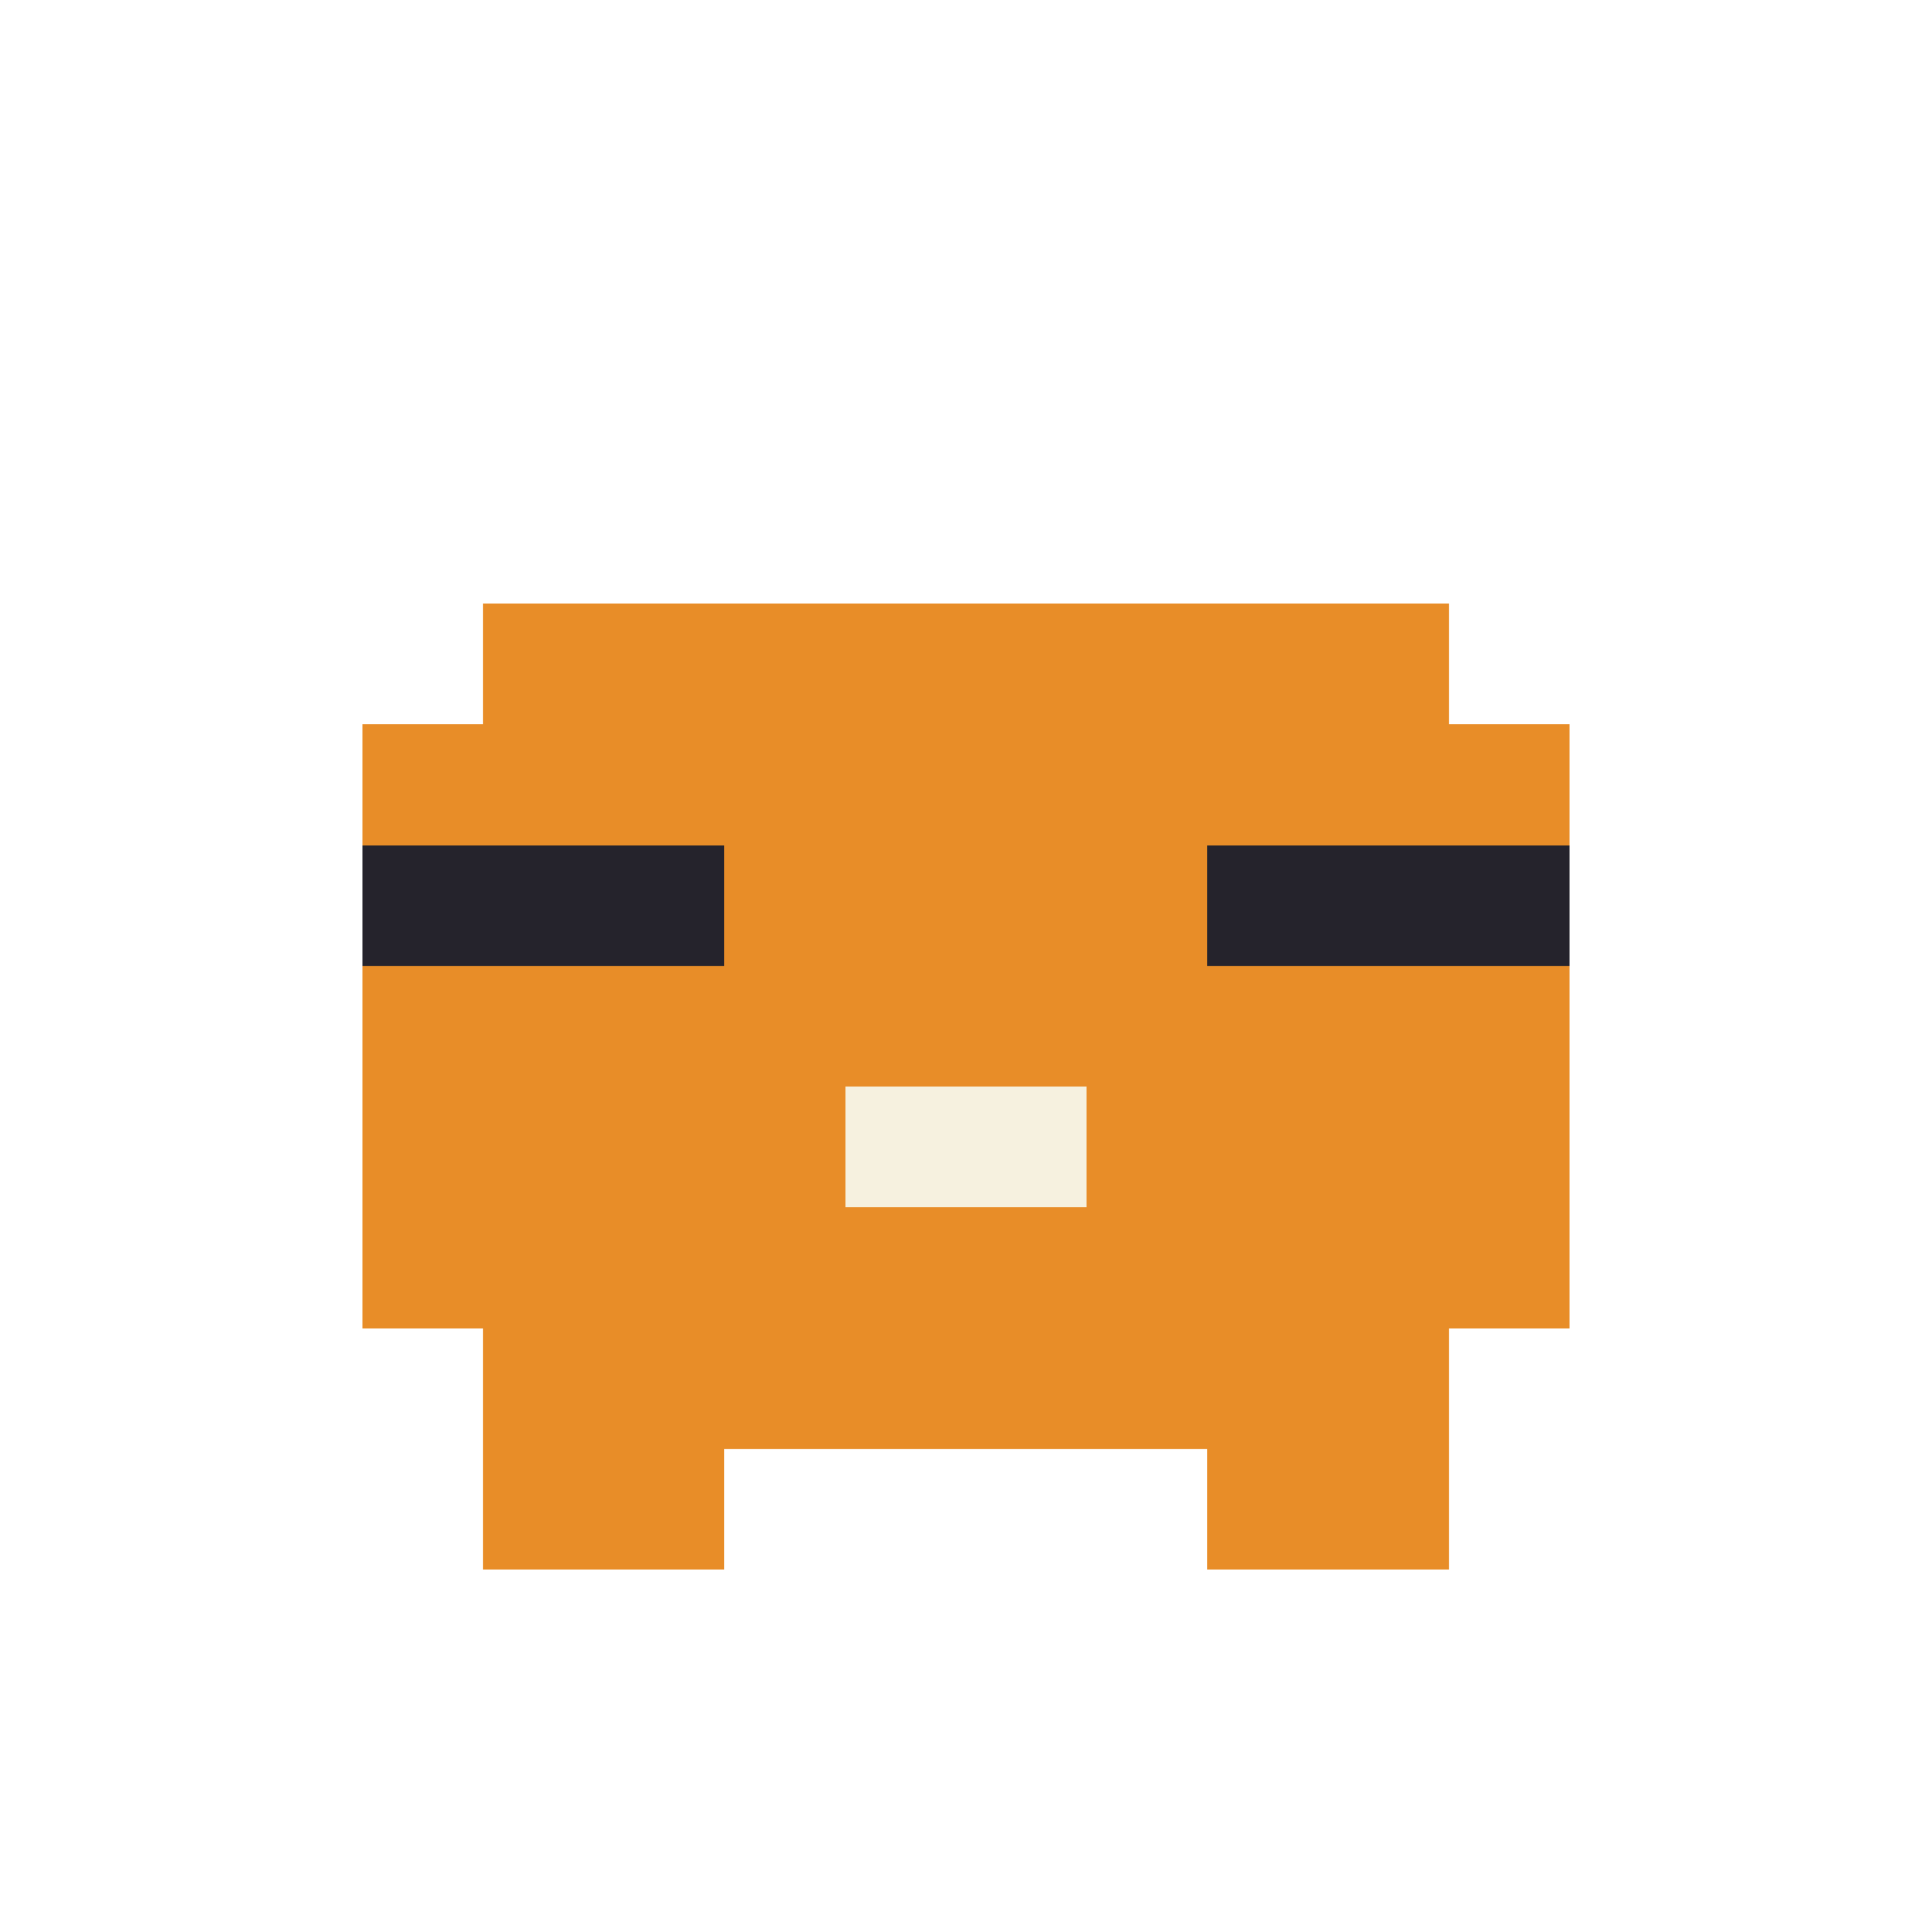
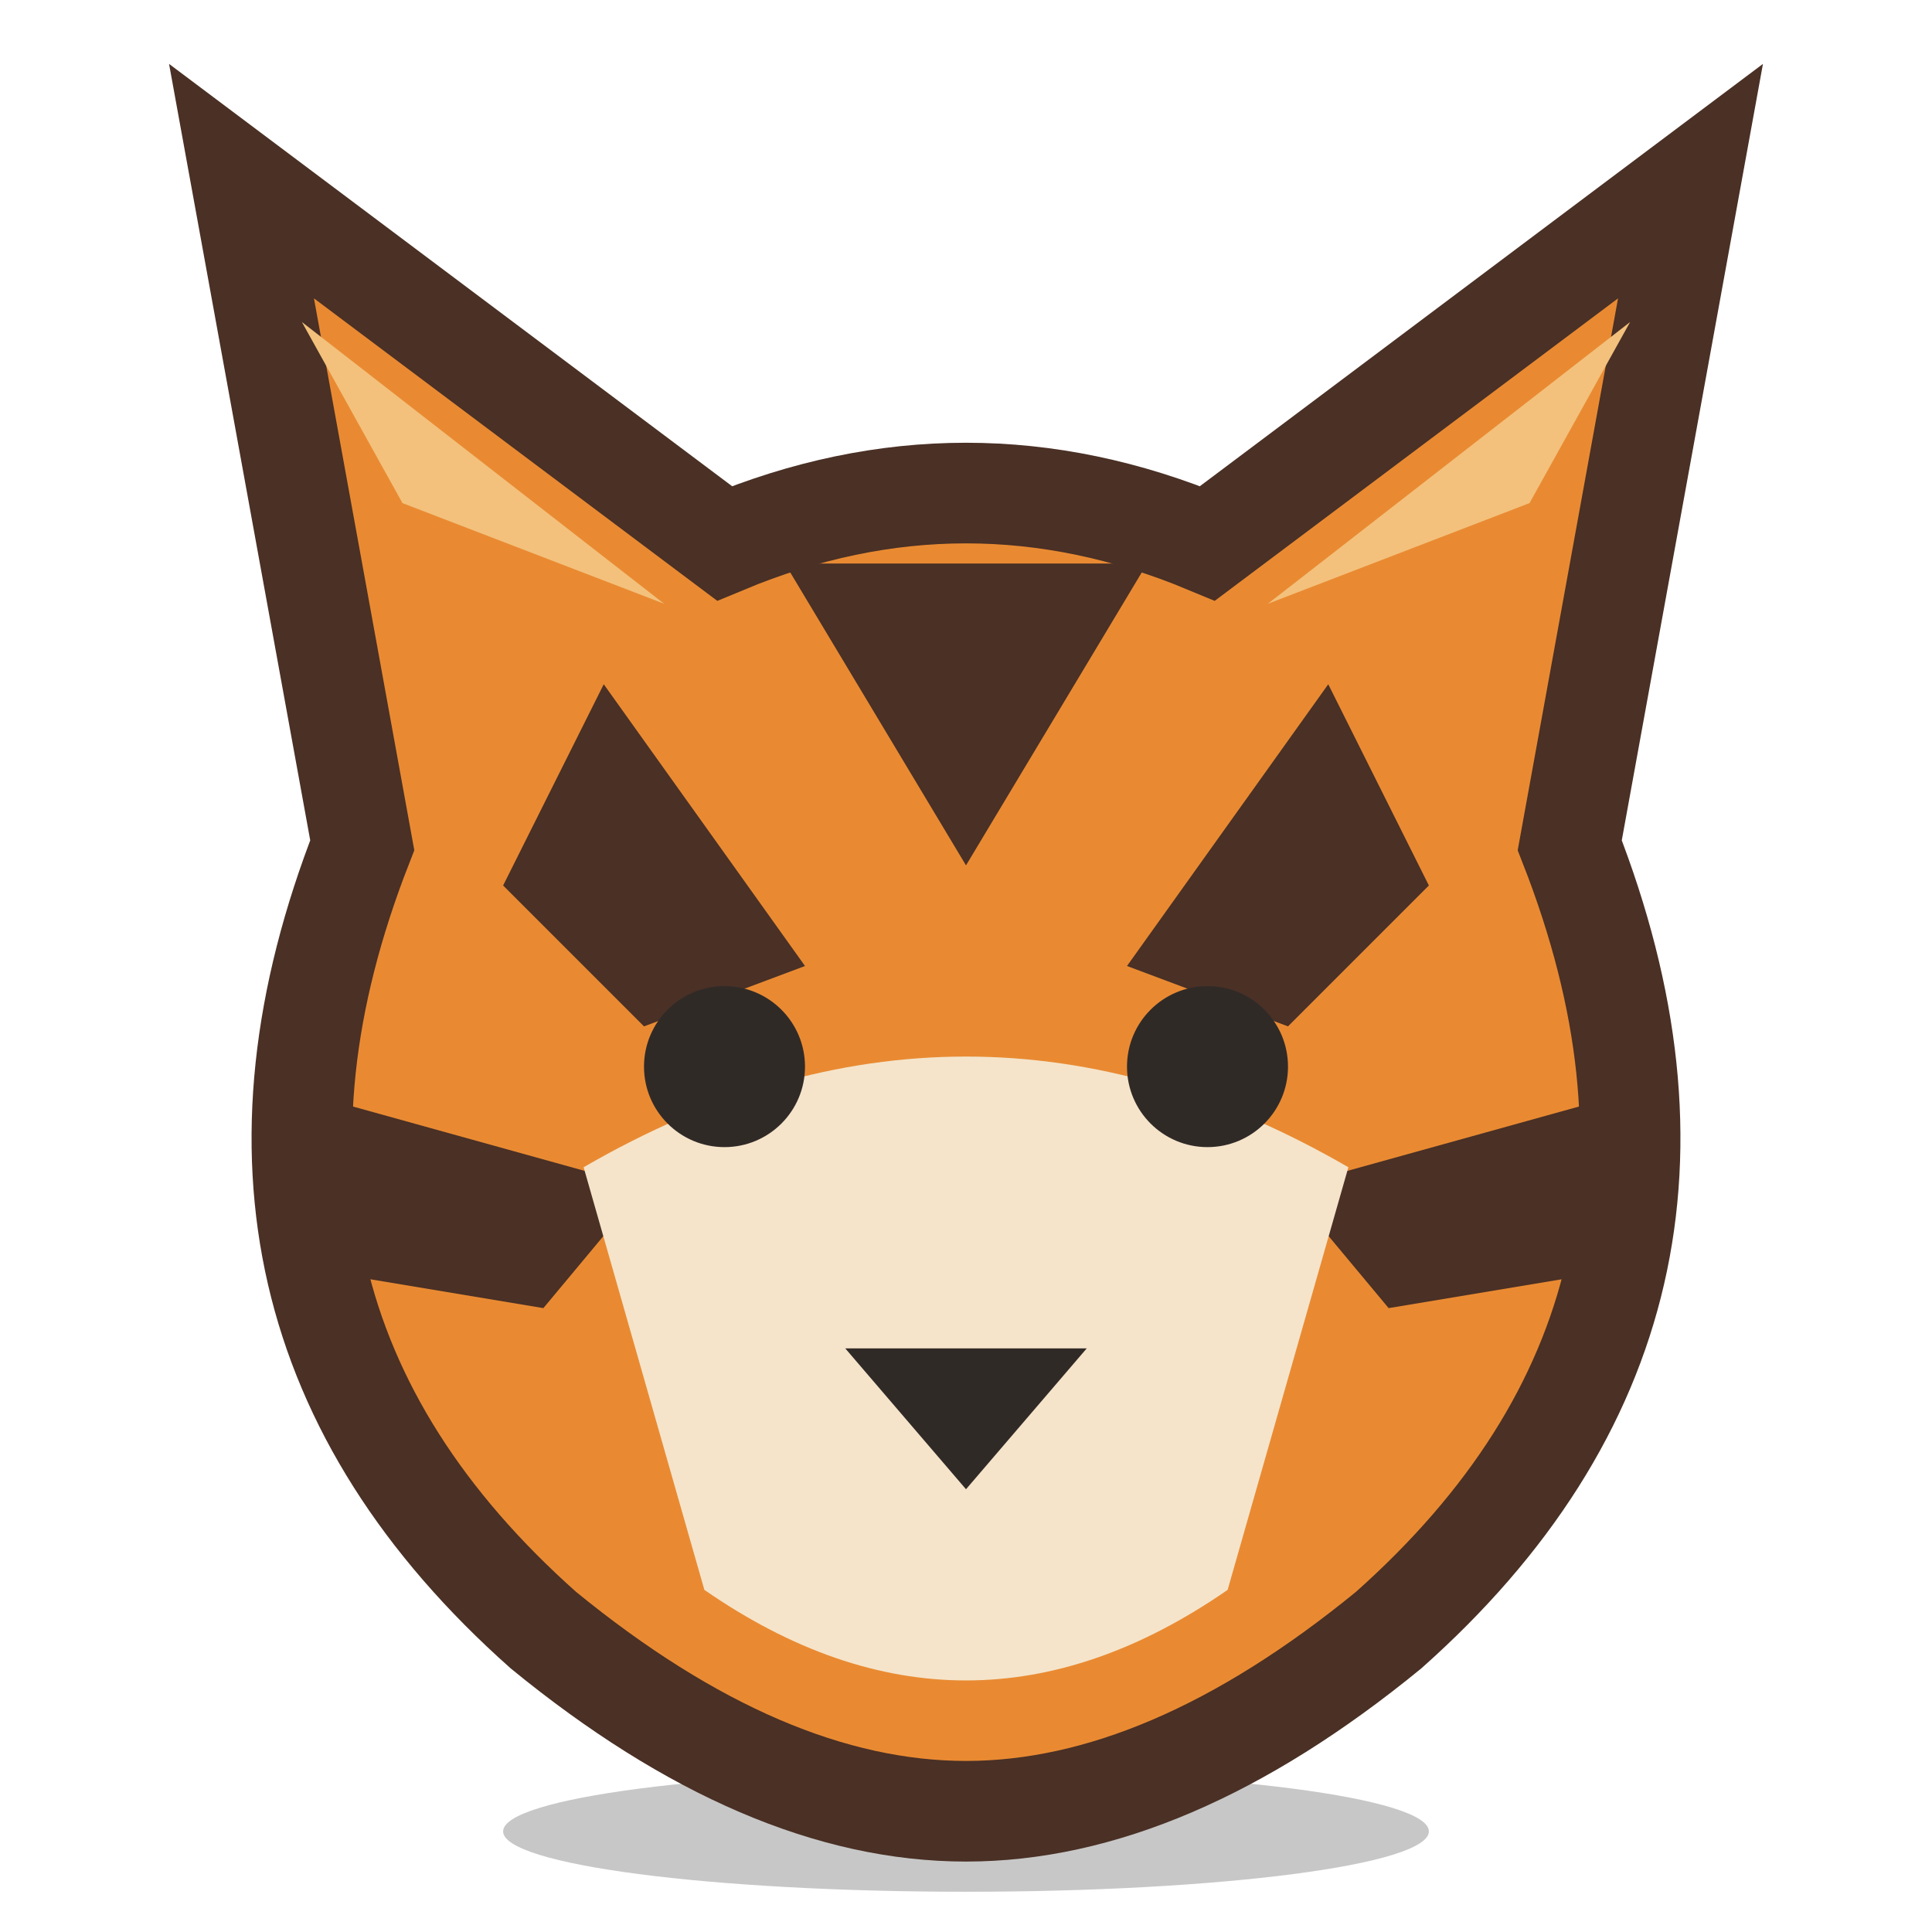
- <svg xmlns="http://www.w3.org/2000/svg" viewBox="0 0 16 16" shape-rendering="crispEdges">
-   <rect x="4" y="5" width="1" height="1" fill="#e88d28" />
-   <rect x="5" y="5" width="1" height="1" fill="#e88d28" />
-   <rect x="6" y="5" width="1" height="1" fill="#e88d28" />
-   <rect x="7" y="5" width="1" height="1" fill="#e88d28" />
-   <rect x="8" y="5" width="1" height="1" fill="#e88d28" />
-   <rect x="9" y="5" width="1" height="1" fill="#e88d28" />
-   <rect x="10" y="5" width="1" height="1" fill="#e88d28" />
-   <rect x="11" y="5" width="1" height="1" fill="#e88d28" />
-   <rect x="3" y="6" width="1" height="1" fill="#e88d28" />
-   <rect x="4" y="6" width="1" height="1" fill="#e88d28" />
-   <rect x="5" y="6" width="1" height="1" fill="#e88d28" />
-   <rect x="6" y="6" width="1" height="1" fill="#e88d28" />
-   <rect x="7" y="6" width="1" height="1" fill="#e88d28" />
-   <rect x="8" y="6" width="1" height="1" fill="#e88d28" />
-   <rect x="9" y="6" width="1" height="1" fill="#e88d28" />
-   <rect x="10" y="6" width="1" height="1" fill="#e88d28" />
-   <rect x="11" y="6" width="1" height="1" fill="#e88d28" />
-   <rect x="12" y="6" width="1" height="1" fill="#e88d28" />
-   <rect x="3" y="7" width="1" height="1" fill="#e88d28" />
-   <rect x="4" y="7" width="1" height="1" fill="#e88d28" />
-   <rect x="5" y="7" width="1" height="1" fill="#e88d28" />
-   <rect x="6" y="7" width="1" height="1" fill="#e88d28" />
-   <rect x="7" y="7" width="1" height="1" fill="#e88d28" />
-   <rect x="8" y="7" width="1" height="1" fill="#e88d28" />
-   <rect x="9" y="7" width="1" height="1" fill="#e88d28" />
-   <rect x="10" y="7" width="1" height="1" fill="#e88d28" />
-   <rect x="11" y="7" width="1" height="1" fill="#e88d28" />
-   <rect x="12" y="7" width="1" height="1" fill="#e88d28" />
-   <rect x="3" y="8" width="1" height="1" fill="#e88d28" />
-   <rect x="4" y="8" width="1" height="1" fill="#e88d28" />
-   <rect x="5" y="8" width="1" height="1" fill="#e88d28" />
-   <rect x="6" y="8" width="1" height="1" fill="#e88d28" />
-   <rect x="7" y="8" width="1" height="1" fill="#e88d28" />
-   <rect x="8" y="8" width="1" height="1" fill="#e88d28" />
-   <rect x="9" y="8" width="1" height="1" fill="#e88d28" />
-   <rect x="10" y="8" width="1" height="1" fill="#e88d28" />
-   <rect x="11" y="8" width="1" height="1" fill="#e88d28" />
-   <rect x="12" y="8" width="1" height="1" fill="#e88d28" />
-   <rect x="3" y="9" width="1" height="1" fill="#e88d28" />
-   <rect x="4" y="9" width="1" height="1" fill="#e88d28" />
-   <rect x="5" y="9" width="1" height="1" fill="#e88d28" />
-   <rect x="6" y="9" width="1" height="1" fill="#e88d28" />
-   <rect x="7" y="9" width="1" height="1" fill="#e88d28" />
-   <rect x="8" y="9" width="1" height="1" fill="#e88d28" />
-   <rect x="9" y="9" width="1" height="1" fill="#e88d28" />
-   <rect x="10" y="9" width="1" height="1" fill="#e88d28" />
-   <rect x="11" y="9" width="1" height="1" fill="#e88d28" />
-   <rect x="12" y="9" width="1" height="1" fill="#e88d28" />
-   <rect x="3" y="10" width="1" height="1" fill="#e88d28" />
-   <rect x="4" y="10" width="1" height="1" fill="#e88d28" />
-   <rect x="5" y="10" width="1" height="1" fill="#e88d28" />
-   <rect x="6" y="10" width="1" height="1" fill="#e88d28" />
-   <rect x="7" y="10" width="1" height="1" fill="#e88d28" />
-   <rect x="8" y="10" width="1" height="1" fill="#e88d28" />
-   <rect x="9" y="10" width="1" height="1" fill="#e88d28" />
-   <rect x="10" y="10" width="1" height="1" fill="#e88d28" />
-   <rect x="11" y="10" width="1" height="1" fill="#e88d28" />
-   <rect x="12" y="10" width="1" height="1" fill="#e88d28" />
-   <rect x="4" y="11" width="1" height="1" fill="#e88d28" />
-   <rect x="5" y="11" width="1" height="1" fill="#e88d28" />
-   <rect x="6" y="11" width="1" height="1" fill="#e88d28" />
-   <rect x="7" y="11" width="1" height="1" fill="#e88d28" />
-   <rect x="8" y="11" width="1" height="1" fill="#e88d28" />
-   <rect x="9" y="11" width="1" height="1" fill="#e88d28" />
-   <rect x="10" y="11" width="1" height="1" fill="#e88d28" />
-   <rect x="11" y="11" width="1" height="1" fill="#e88d28" />
-   <rect x="4" y="12" width="1" height="1" fill="#e88d28" />
-   <rect x="5" y="12" width="1" height="1" fill="#e88d28" />
-   <rect x="10" y="12" width="1" height="1" fill="#e88d28" />
-   <rect x="11" y="12" width="1" height="1" fill="#e88d28" />
-   <rect x="5" y="7" width="1" height="1" fill="#25232c" />
-   <rect x="10" y="7" width="1" height="1" fill="#25232c" />
-   <rect x="7" y="9" width="2" height="1" fill="#f6f1df" />
-   <rect x="3" y="7" width="2" height="1" fill="#25232c" />
-   <rect x="11" y="7" width="2" height="1" fill="#25232c" />
+ <svg xmlns="http://www.w3.org/2000/svg" viewBox="0 0 96 96" role="img" aria-label="tiger companion">
+   <ellipse cx="48" cy="91" rx="23" ry="3" fill="#000" opacity=".22" />
+   <g>
+     <path d="M18 42 12 9 36 27Q48 22 60 27L84 9 78 42Q87 65 69 81 58 90 48 90 38 90 27 81 9 65 18 42Z" fill="#e98a32" stroke="#4a3025" stroke-width="5" />
+     <path d="M20 25 15 16 33 30M76 25 81 16 63 30" fill="#f3c17c" />
+     <path d="M30 34 40 48 32 51 25 44M66 34 56 48 64 51 71 44M14 54 32 59 27 65 15 63M82 54 64 59 69 65 81 63M39 28 48 43 57 28" fill="#4a3025" />
+     <path d="M29 58Q48 47 67 58L61 79Q48 88 35 79Z" fill="#f5e4ca" />
+     <circle cx="36" cy="53" r="4" fill="#302a27" />
+     <circle cx="60" cy="53" r="4" fill="#302a27" />
+     <path d="M42 67h12l-6 7z" fill="#302a27" />
+   </g>
</svg>
